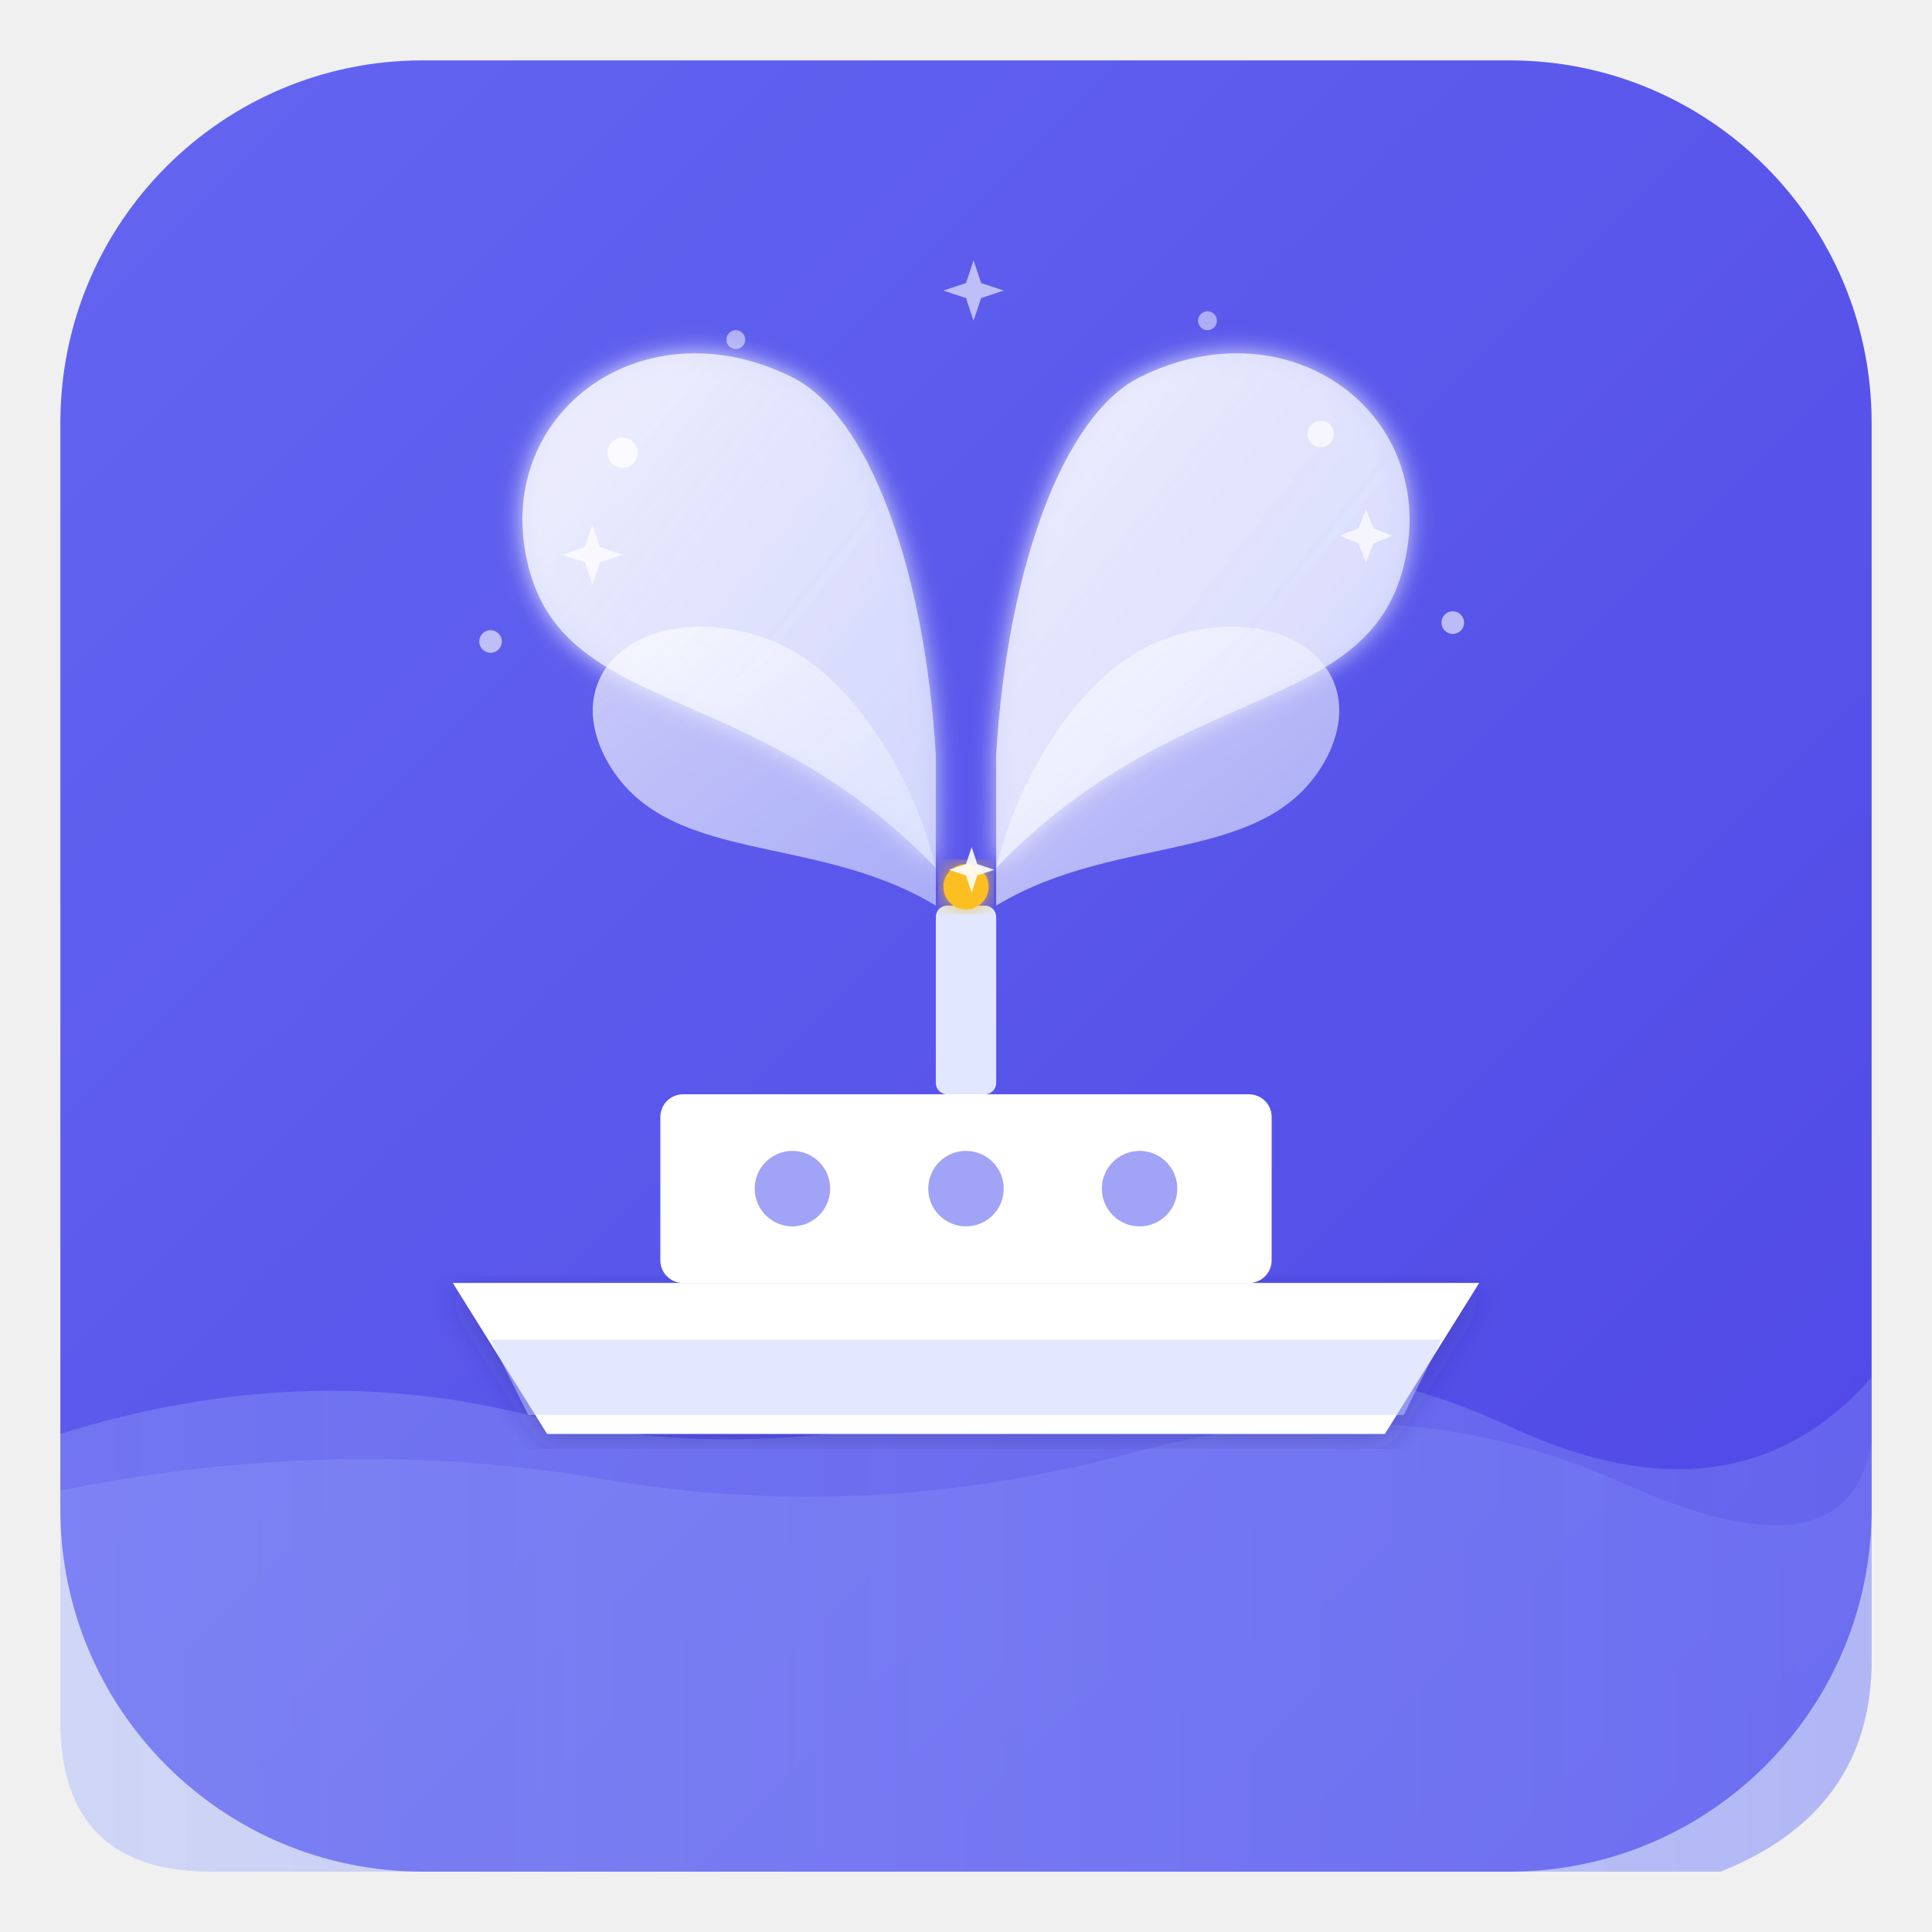
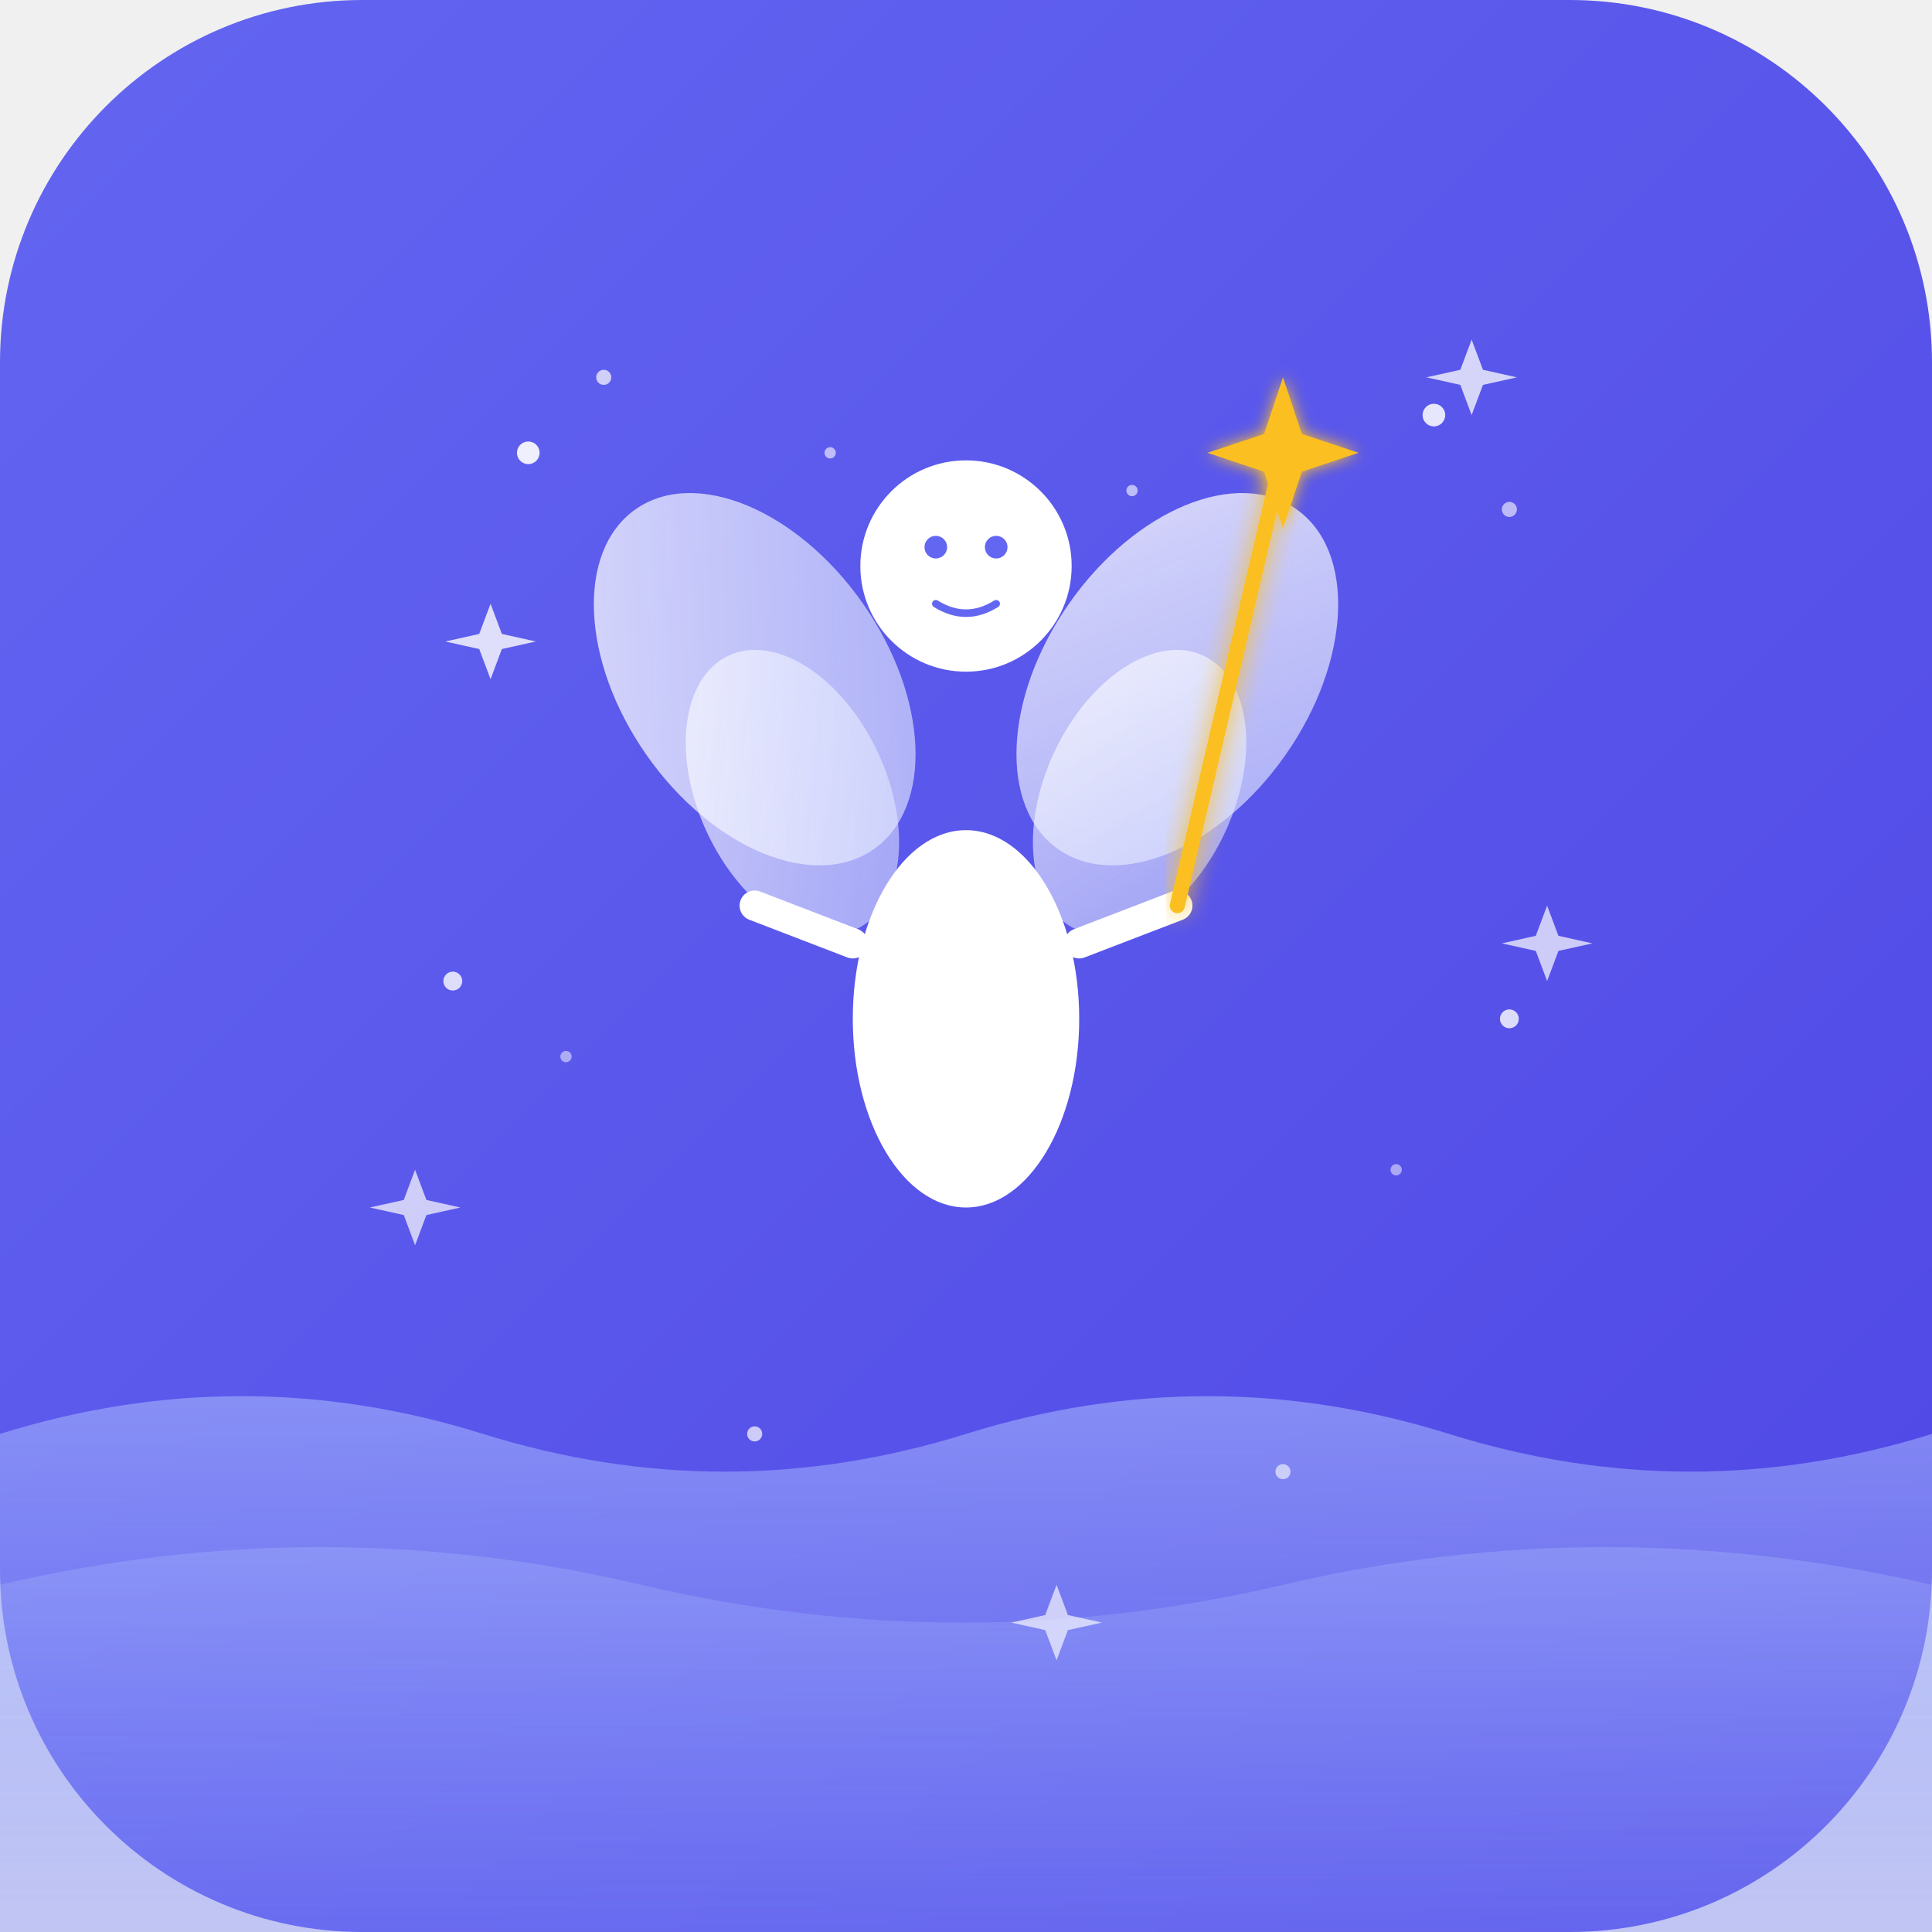
<svg xmlns="http://www.w3.org/2000/svg" viewBox="0 0 512 512">
  <defs>
    <linearGradient id="bg" x1="0%" y1="0%" x2="100%" y2="100%">
      <stop offset="0%" style="stop-color:#6366f1" />
      <stop offset="100%" style="stop-color:#4f46e5" />
    </linearGradient>
-     <linearGradient id="water" x1="0%" y1="0%" x2="100%" y2="0%">
+     <linearGradient id="wing" x1="0%" y1="0%" x2="100%" y2="100%">
+       <stop offset="0%" style="stop-color:#ffffff;stop-opacity:0.9" />
+       <stop offset="100%" style="stop-color:#e0e7ff;stop-opacity:0.7" />
+     </linearGradient>
+     <linearGradient id="magicDust" x1="0%" y1="0%" x2="0%" y2="100%">
      <stop offset="0%" style="stop-color:#a5b4fc;stop-opacity:0.6" />
-       <stop offset="100%" style="stop-color:#818cf8;stop-opacity:0.8" />
-     </linearGradient>
-     <linearGradient id="wing" x1="0%" y1="0%" x2="100%" y2="100%">
-       <stop offset="0%" style="stop-color:#ffffff;stop-opacity:0.95" />
-       <stop offset="100%" style="stop-color:#e0e7ff;stop-opacity:0.85" />
+       <stop offset="100%" style="stop-color:#818cf8;stop-opacity:0.3" />
    </linearGradient>
    <filter id="glow">
-       <feGaussianBlur stdDeviation="3" result="blur" />
+       <feGaussianBlur stdDeviation="3" result="coloredBlur" />
      <feMerge>
-         <feMergeNode in="blur" />
+         <feMergeNode in="coloredBlur" />
        <feMergeNode in="SourceGraphic" />
      </feMerge>
    </filter>
-     <filter id="softShadow">
-       <feDropShadow dx="0" dy="2" stdDeviation="4" flood-color="#312e81" flood-opacity="0.3" />
+     <filter id="sparkleGlow">
+       <feGaussianBlur stdDeviation="2" result="coloredBlur" />
+       <feMerge>
+         <feMergeNode in="coloredBlur" />
+         <feMergeNode in="SourceGraphic" />
+       </feMerge>
    </filter>
  </defs>
-   <rect x="16" y="16" width="480" height="480" rx="96" ry="96" fill="url(#bg)" />
-   <path d="M16 380 Q80 360, 140 375 T270 370 T400 378 T496 365 L496 440 Q496 480, 456 496 L56 496 Q16 496, 16 456 Z" fill="url(#water)" opacity="0.5" />
-   <path d="M16 395 Q90 380, 160 392 T300 385 T430 393 T496 382 L496 440 Q496 480, 456 496 L56 496 Q16 496, 16 456 Z" fill="url(#water)" opacity="0.35" />
-   <path d="M120 340 L145 380 L367 380 L392 340 Z" fill="#ffffff" filter="url(#softShadow)" />
-   <path d="M130 355 L140 375 L372 375 L382 355 Z" fill="#c7d2fe" opacity="0.5" />
-   <rect x="175" y="290" width="162" height="50" rx="6" ry="6" fill="#ffffff" />
-   <circle cx="210" cy="315" r="10" fill="#6366f1" opacity="0.6" />
-   <circle cx="256" cy="315" r="10" fill="#6366f1" opacity="0.6" />
-   <circle cx="302" cy="315" r="10" fill="#6366f1" opacity="0.6" />
-   <rect x="248" y="240" width="16" height="50" rx="3" ry="3" fill="#e0e7ff" />
-   <path d="M248 230            C200 180, 150 190, 140 150            C130 110, 170 80, 210 100            C230 110, 245 150, 248 200 Z" fill="url(#wing)" filter="url(#glow)" opacity="0.9" />
-   <path d="M248 240            C215 220, 175 230, 160 200            C148 175, 175 158, 205 170            C225 178, 242 205, 248 230 Z" fill="url(#wing)" opacity="0.7" />
-   <path d="M264 230            C312 180, 362 190, 372 150            C382 110, 342 80, 302 100            C282 110, 267 150, 264 200 Z" fill="url(#wing)" filter="url(#glow)" opacity="0.9" />
-   <path d="M264 240            C297 220, 337 230, 352 200            C364 175, 337 158, 307 170            C287 178, 270 205, 264 230 Z" fill="url(#wing)" opacity="0.7" />
-   <circle cx="165" cy="120" r="4" fill="#ffffff" opacity="0.8" />
-   <circle cx="350" cy="115" r="3.5" fill="#ffffff" opacity="0.7" />
-   <circle cx="130" cy="170" r="3" fill="#ffffff" opacity="0.6" />
-   <circle cx="385" cy="165" r="3" fill="#ffffff" opacity="0.6" />
-   <circle cx="195" cy="90" r="2.5" fill="#ffffff" opacity="0.5" />
-   <circle cx="320" cy="85" r="2.5" fill="#ffffff" opacity="0.5" />
-   <path d="M155 145 l2-6 2 6 6 2-6 2-2 6-2-6-6-2z" fill="#ffffff" opacity="0.7" />
-   <path d="M360 140 l2-5 2 5 5 2-5 2-2 5-2-5-5-2z" fill="#ffffff" opacity="0.7" />
-   <path d="M256 75 l2-6 2 6 6 2-6 2-2 6-2-6-6-2z" fill="#ffffff" opacity="0.6" />
-   <circle cx="256" cy="235" r="6" fill="#fbbf24" filter="url(#glow)" />
-   <path d="M256 229 l1.5-4.5 1.5 4.5 4.5 1.5-4.5 1.5-1.5 4.5-1.5-4.5-4.5-1.5z" fill="#ffffff" opacity="0.9" />
+   <rect width="512" height="512" rx="96" ry="96" fill="url(#bg)" />
+   <path d="M 0 380 Q 64 360 128 380 T 256 380 T 384 380 T 512 380 L 512 512 L 0 512 Z" fill="url(#magicDust)" />
+   <path d="M 0 420 Q 85 400 170 420 T 340 420 T 512 420 L 512 512 L 0 512 Z" fill="url(#magicDust)" opacity="0.6" />
+   <ellipse cx="200" cy="180" rx="35" ry="55" fill="url(#wing)" opacity="0.85" transform="rotate(-35 200 180)" />
+   <ellipse cx="312" cy="180" rx="35" ry="55" fill="url(#wing)" opacity="0.85" transform="rotate(35 312 180)" />
+   <ellipse cx="210" cy="210" rx="25" ry="40" fill="url(#wing)" opacity="0.75" transform="rotate(-25 210 210)" />
+   <ellipse cx="302" cy="210" rx="25" ry="40" fill="url(#wing)" opacity="0.75" transform="rotate(25 302 210)" />
+   <ellipse cx="256" cy="270" rx="30" ry="50" fill="white" />
+   <line x1="226" y1="250" x2="200" y2="240" stroke="white" stroke-width="8" stroke-linecap="round" />
+   <line x1="286" y1="250" x2="312" y2="240" stroke="white" stroke-width="8" stroke-linecap="round" />
+   <circle cx="256" cy="150" r="28" fill="white" />
+   <circle cx="248" cy="145" r="3" fill="#6366f1" />
+   <circle cx="264" cy="145" r="3" fill="#6366f1" />
+   <path d="M 248 160 Q 256 165 264 160" stroke="#6366f1" stroke-width="2" fill="none" stroke-linecap="round" />
+   <line x1="312" y1="240" x2="340" y2="120" stroke="#fbbf24" stroke-width="4" stroke-linecap="round" filter="url(#glow)" />
+   <g filter="url(#sparkleGlow)">
+     <polygon points="340,100 345,115 360,120 345,125 340,140 335,125 320,120 335,115" fill="#fbbf24" />
+   </g>
+   <circle cx="140" cy="120" r="3" fill="white" opacity="0.9" />
+   <circle cx="160" cy="100" r="2" fill="white" opacity="0.7" />
+   <polygon points="130,160 133,168 142,170 133,172 130,180 127,172 118,170 127,168" fill="white" opacity="0.8" />
+   <circle cx="380" cy="110" r="3" fill="white" opacity="0.85" />
+   <circle cx="400" cy="135" r="2" fill="white" opacity="0.6" />
+   <polygon points="390,90 393,98 402,100 393,102 390,110 387,102 378,100 387,98" fill="white" opacity="0.75" />
+   <circle cx="120" cy="260" r="2.5" fill="white" opacity="0.8" />
+   <polygon points="110,310 113,318 122,320 113,322 110,330 107,322 98,320 107,318" fill="white" opacity="0.7" />
+   <circle cx="400" cy="270" r="2.5" fill="white" opacity="0.8" />
+   <polygon points="410,240 413,248 422,250 413,252 410,260 407,252 398,250 407,248" fill="white" opacity="0.7" />
+   <circle cx="200" cy="380" r="2" fill="white" opacity="0.7" />
+   <circle cx="340" cy="390" r="2" fill="white" opacity="0.6" />
+   <polygon points="280,420 283,428 292,430 283,432 280,440 277,432 268,430 277,428" fill="white" opacity="0.65" />
+   <circle cx="220" cy="120" r="1.5" fill="white" opacity="0.6" />
+   <circle cx="300" cy="130" r="1.5" fill="white" opacity="0.6" />
+   <circle cx="150" cy="280" r="1.5" fill="white" opacity="0.5" />
+   <circle cx="370" cy="310" r="1.5" fill="white" opacity="0.5" />
</svg>
